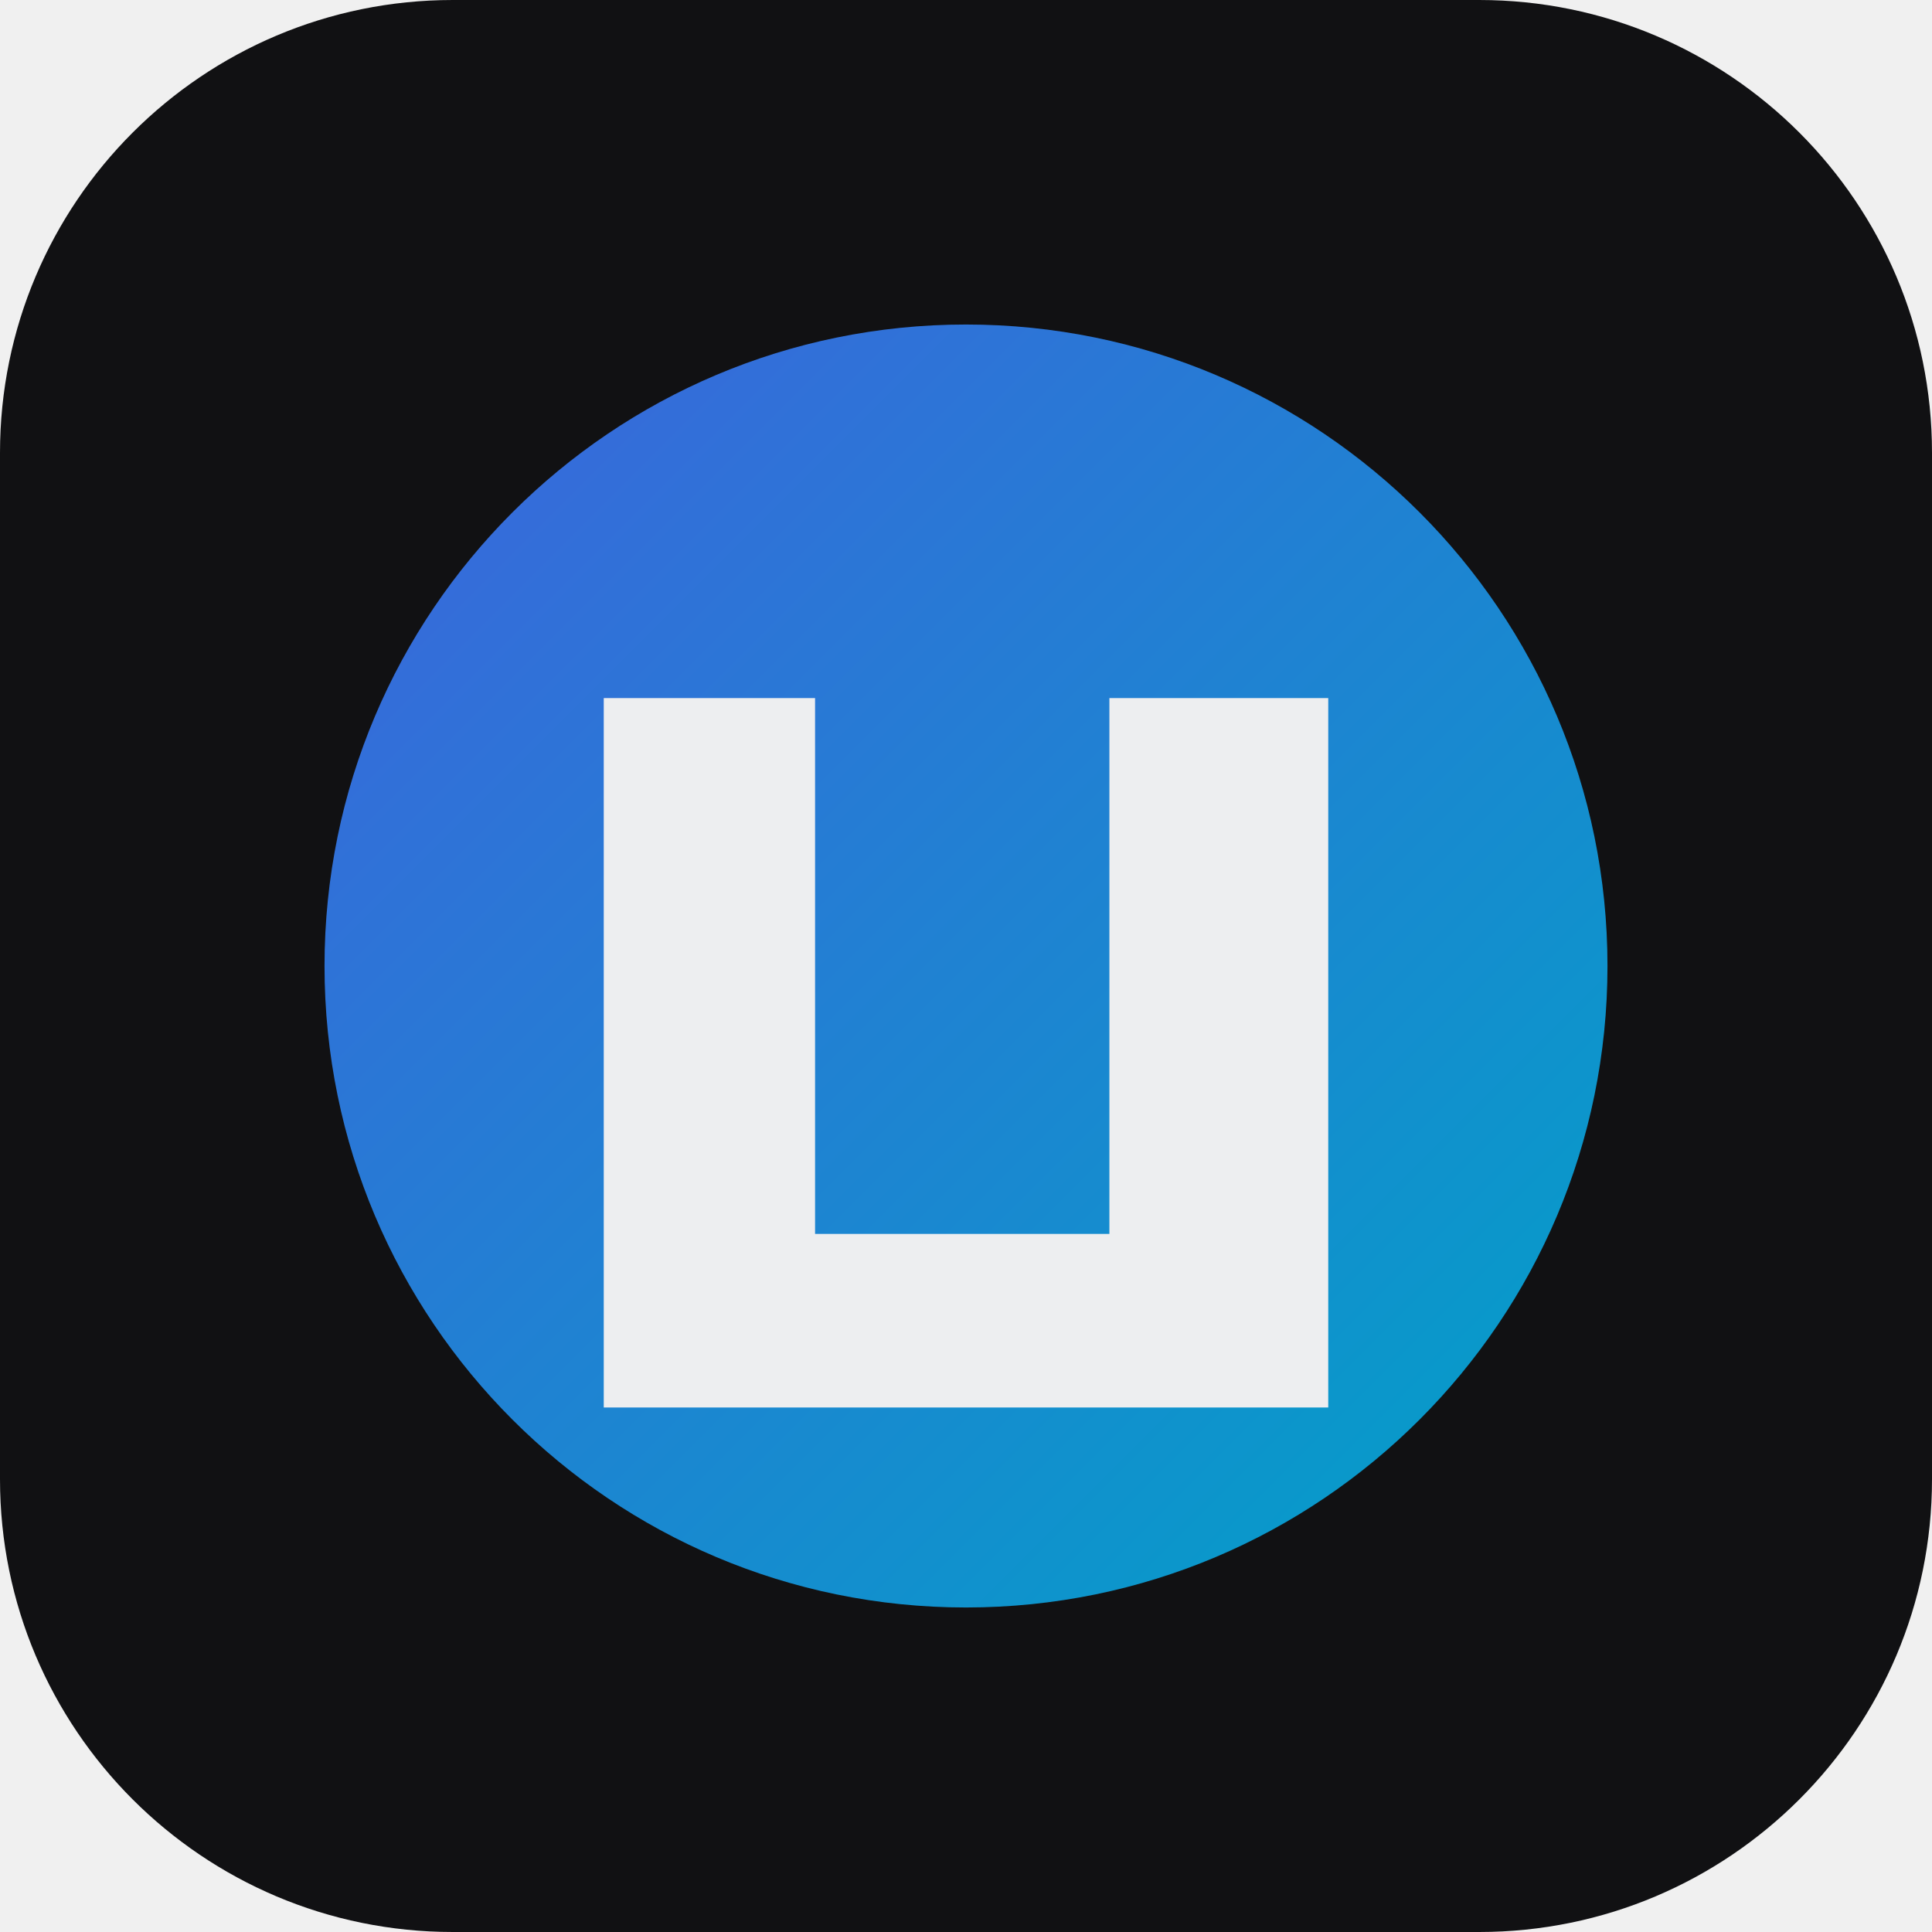
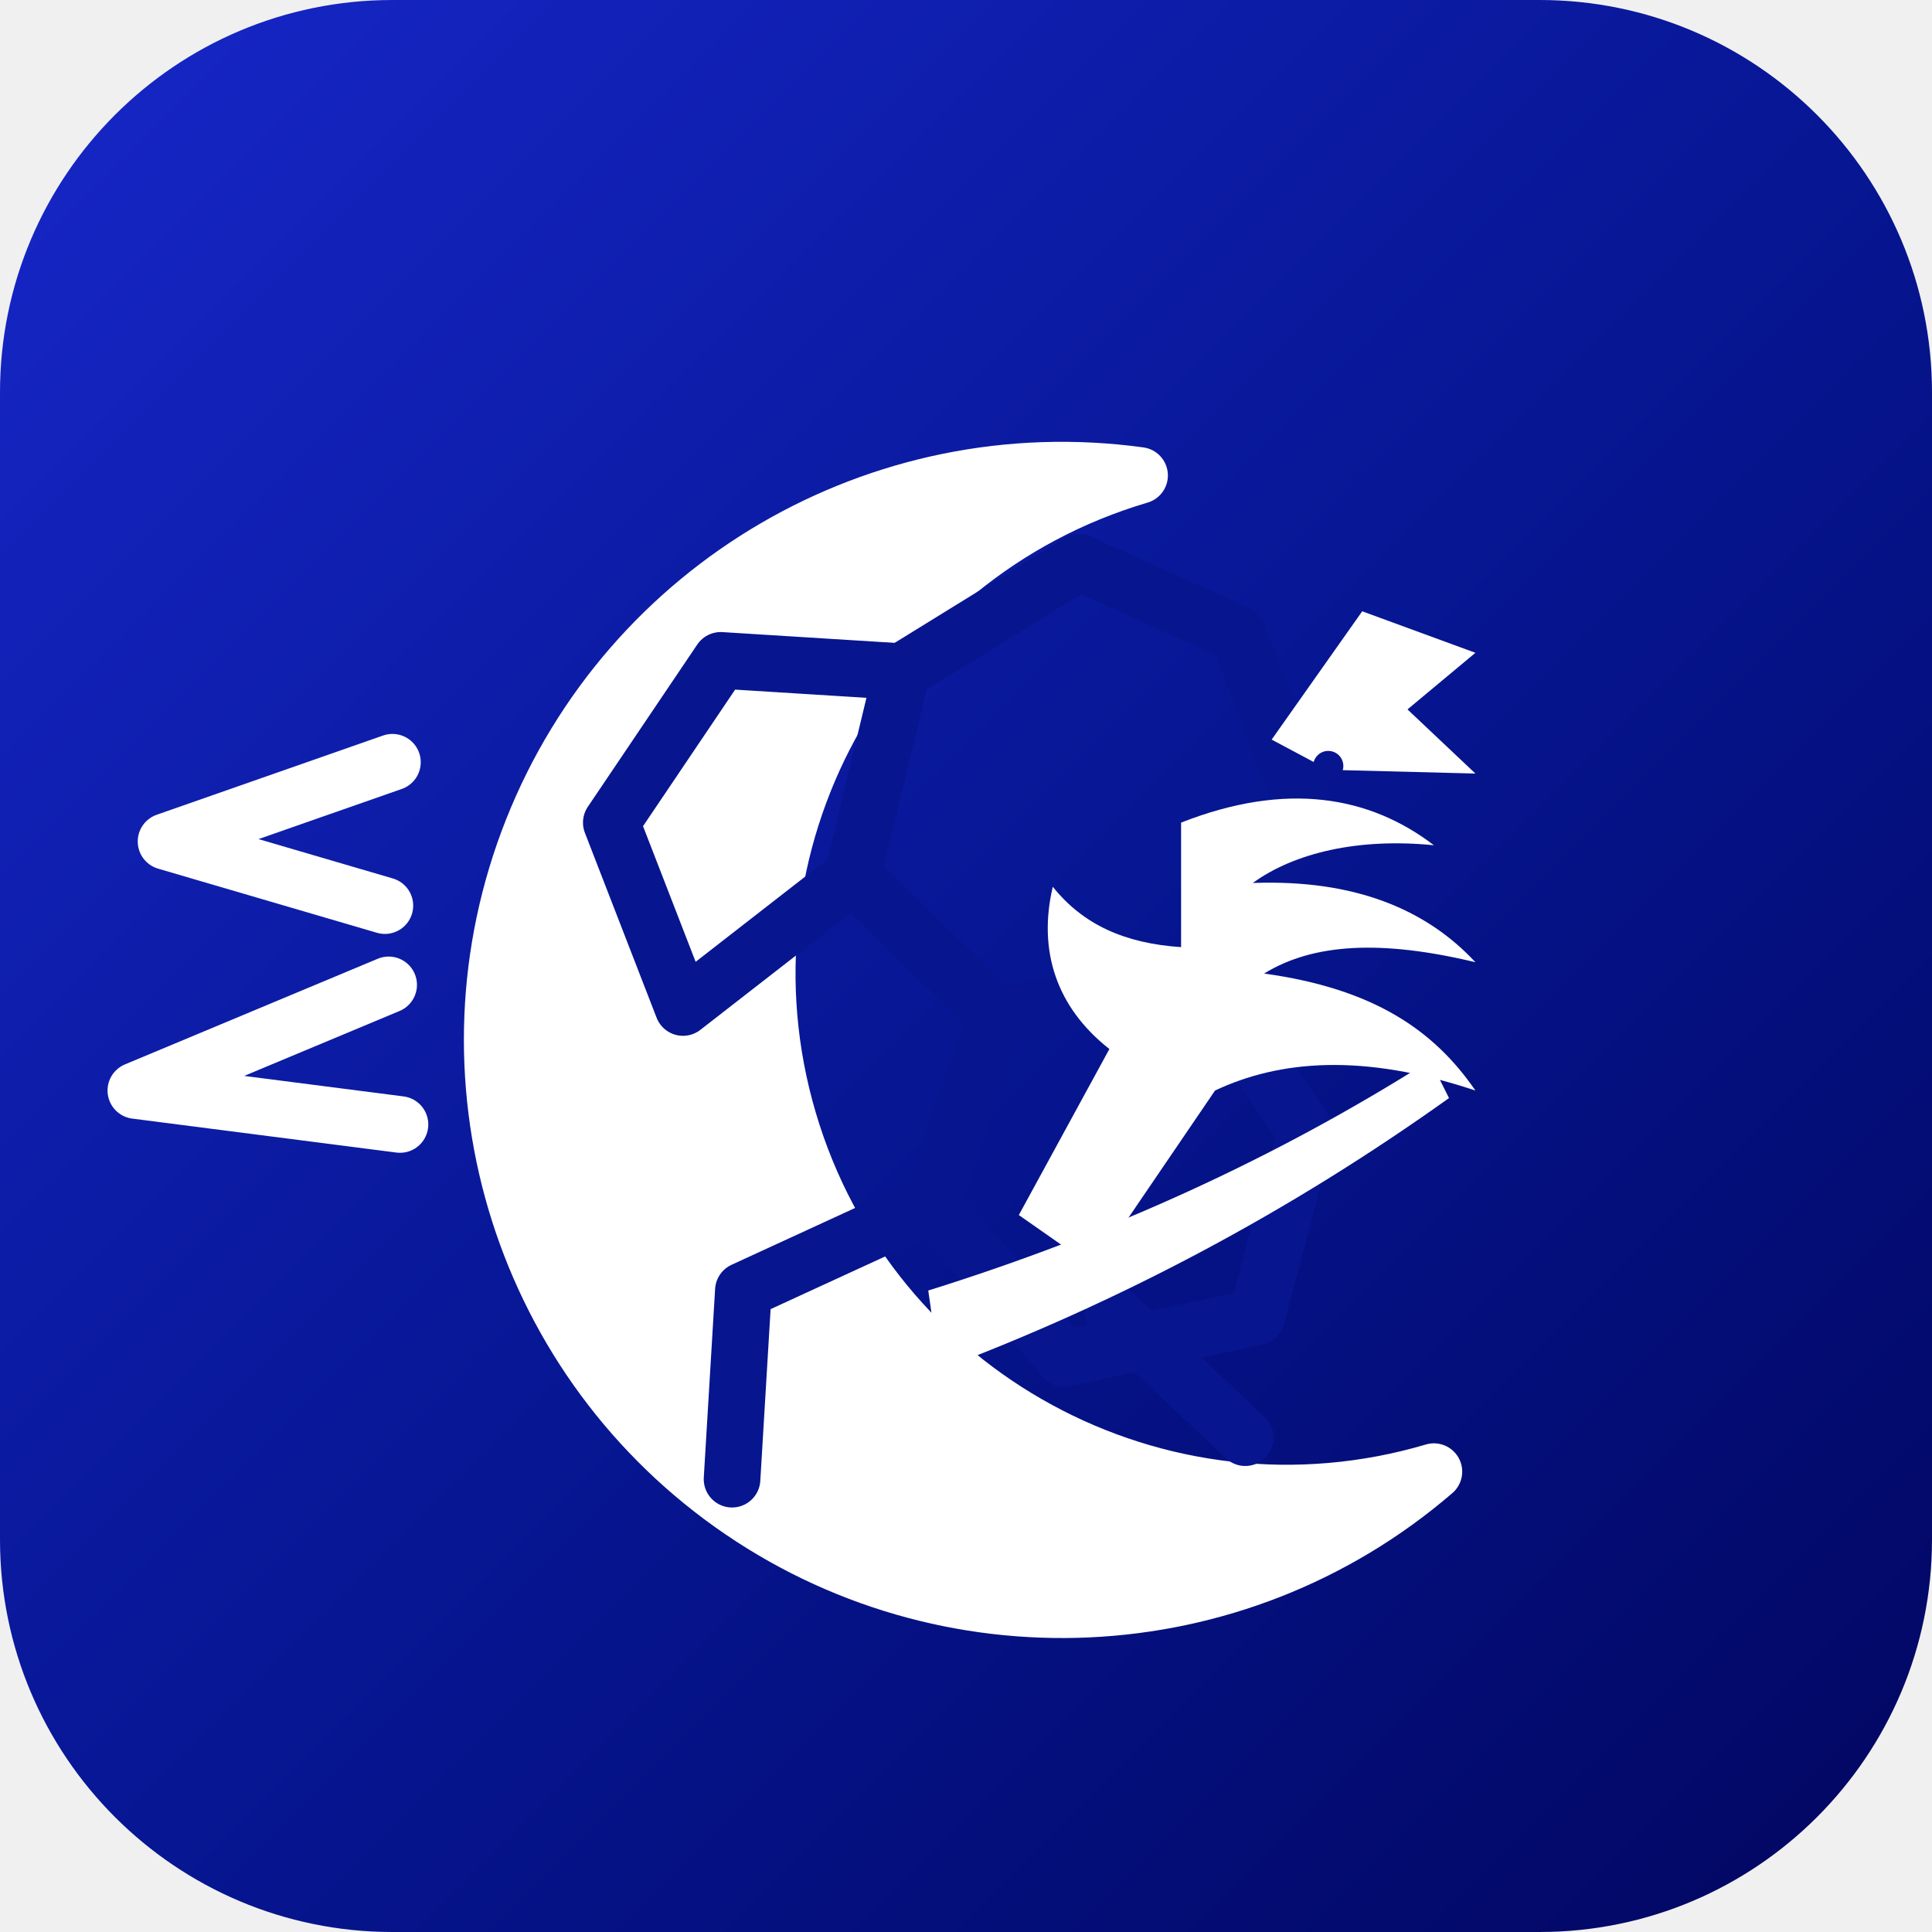
- <svg xmlns="http://www.w3.org/2000/svg" viewBox="0 0 512 512">
+ <svg xmlns="http://www.w3.org/2000/svg" viewBox="0 0 512 512" role="img" aria-label="Liga Municipal de Futbol Juventino Rosas">
  <defs>
-     <linearGradient id="g" x1="0" y1="0" x2="1" y2="1">
-       <stop stop-color="#3E63DD" />
-       <stop offset="1" stop-color="#00A2C7" />
+     <linearGradient id="b" x1="0" y1="0" x2="1" y2="1">
+       <stop stop-color="#1727C9" />
+       <stop offset=".55" stop-color="#06158F" />
+       <stop offset="1" stop-color="#02065F" />
    </linearGradient>
  </defs>
-   <rect width="512" height="512" rx="120" fill="#111113" />
-   <circle cx="256" cy="256" r="170" fill="url(#g)" />
-   <path d="M160 185h56v142h113v46H160V185Zm134 0h58v188h-58V185Z" fill="#EDEEF0" />
+   <rect width="512" height="512" rx="104" fill="url(#b)" />
+   <g fill="none" stroke="#fff" stroke-width="15" stroke-linecap="round" stroke-linejoin="round">
+     <path d="M302 126a151 151 0 1 0 78 264 137 137 0 0 1-78-264Z" fill="#fff" />
+     <path d="M286 149 239 178l-13 54 38 37 55-9 27-45-18-47Z" stroke="#07158f" />
+     <path d="m239 178-48-3-29 43 19 49 45-35m38 37-17 50 35 41 51-11 13-49-27-40m-72 59-50 23-3 50m101-44 35 33" stroke="#07158f" />
+     <path d="M104 202 44 223l58 17m1 21-67 28 70 9" />
+   </g>
+   <g fill="#fff">
+     <path d="M313 218c28-11 50-7 67 6-20-2-37 2-48 10 27-1 46 7 59 21-25-6-43-5-56 3 29 4 45 15 56 31-30-10-52-8-69 0l-32 47-20-14 24-44c-14-11-19-26-15-43 8 10 19 15 34 16Z" />
+     <path d="m337 196 24-34 30 11-18 15 18 17-39-1Z" />
+     <path d="M246 342c48-15 92-35 133-61l5 10c-42 30-87 54-135 72Z" />
+   </g>
+   <circle cx="352" cy="203" r="4" fill="#07158f" />
</svg>
